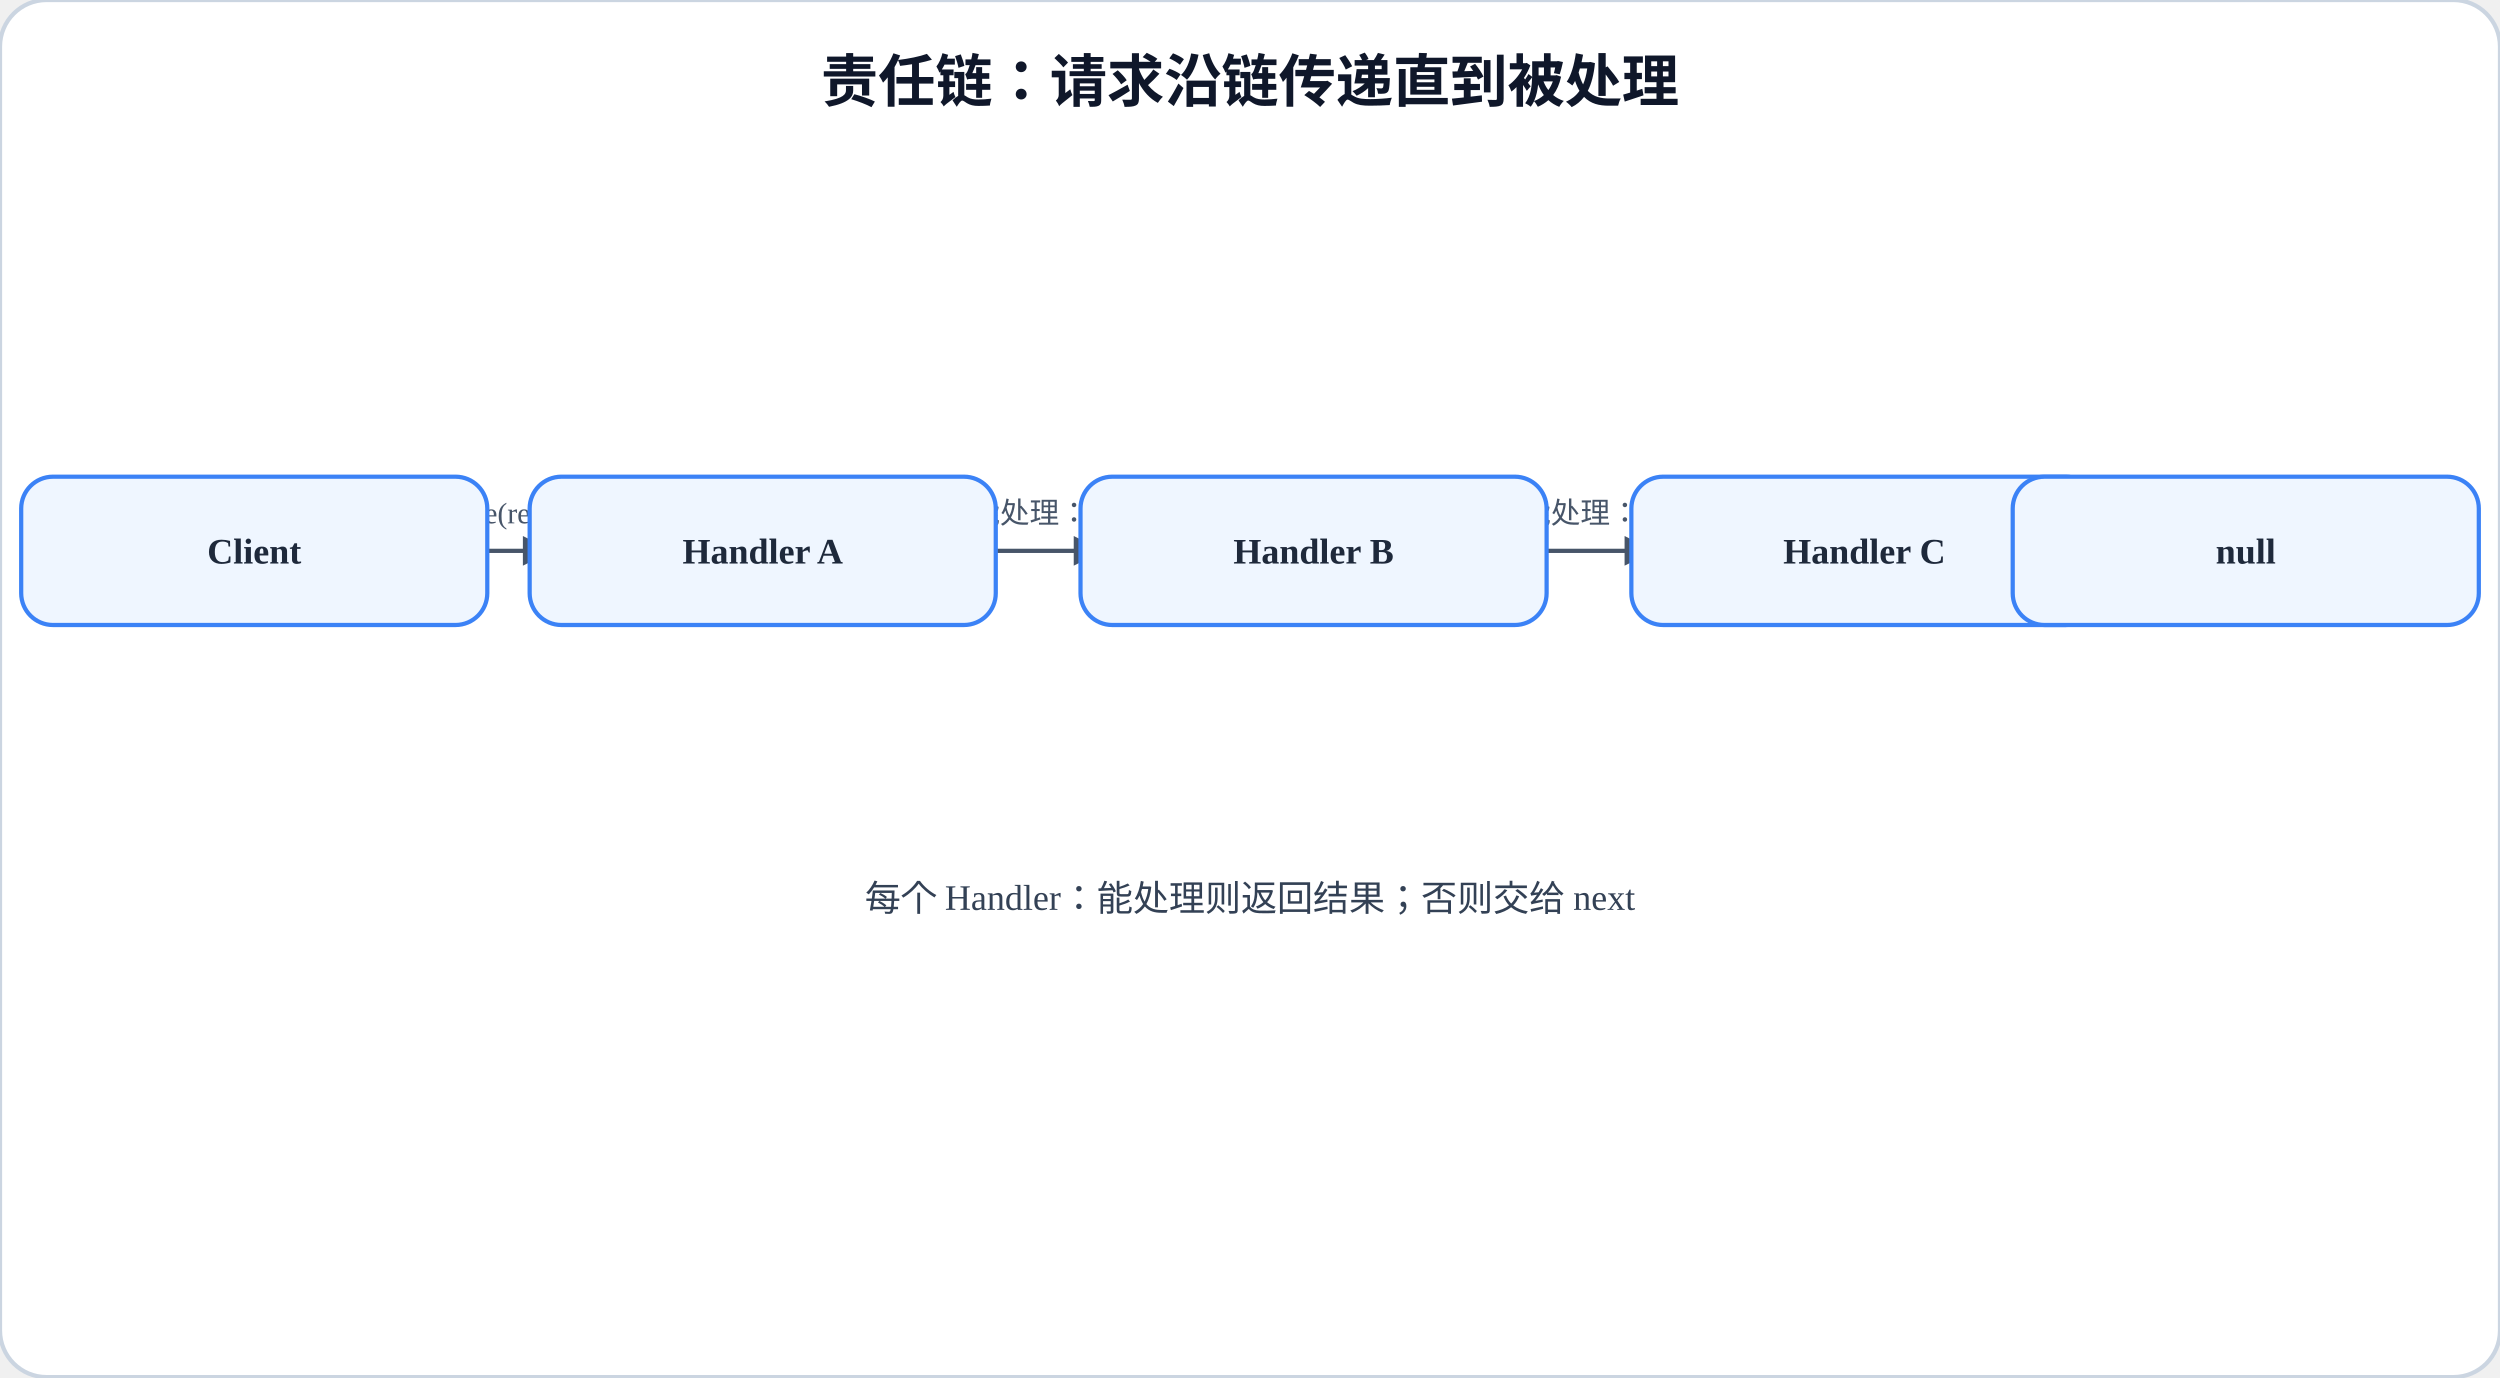
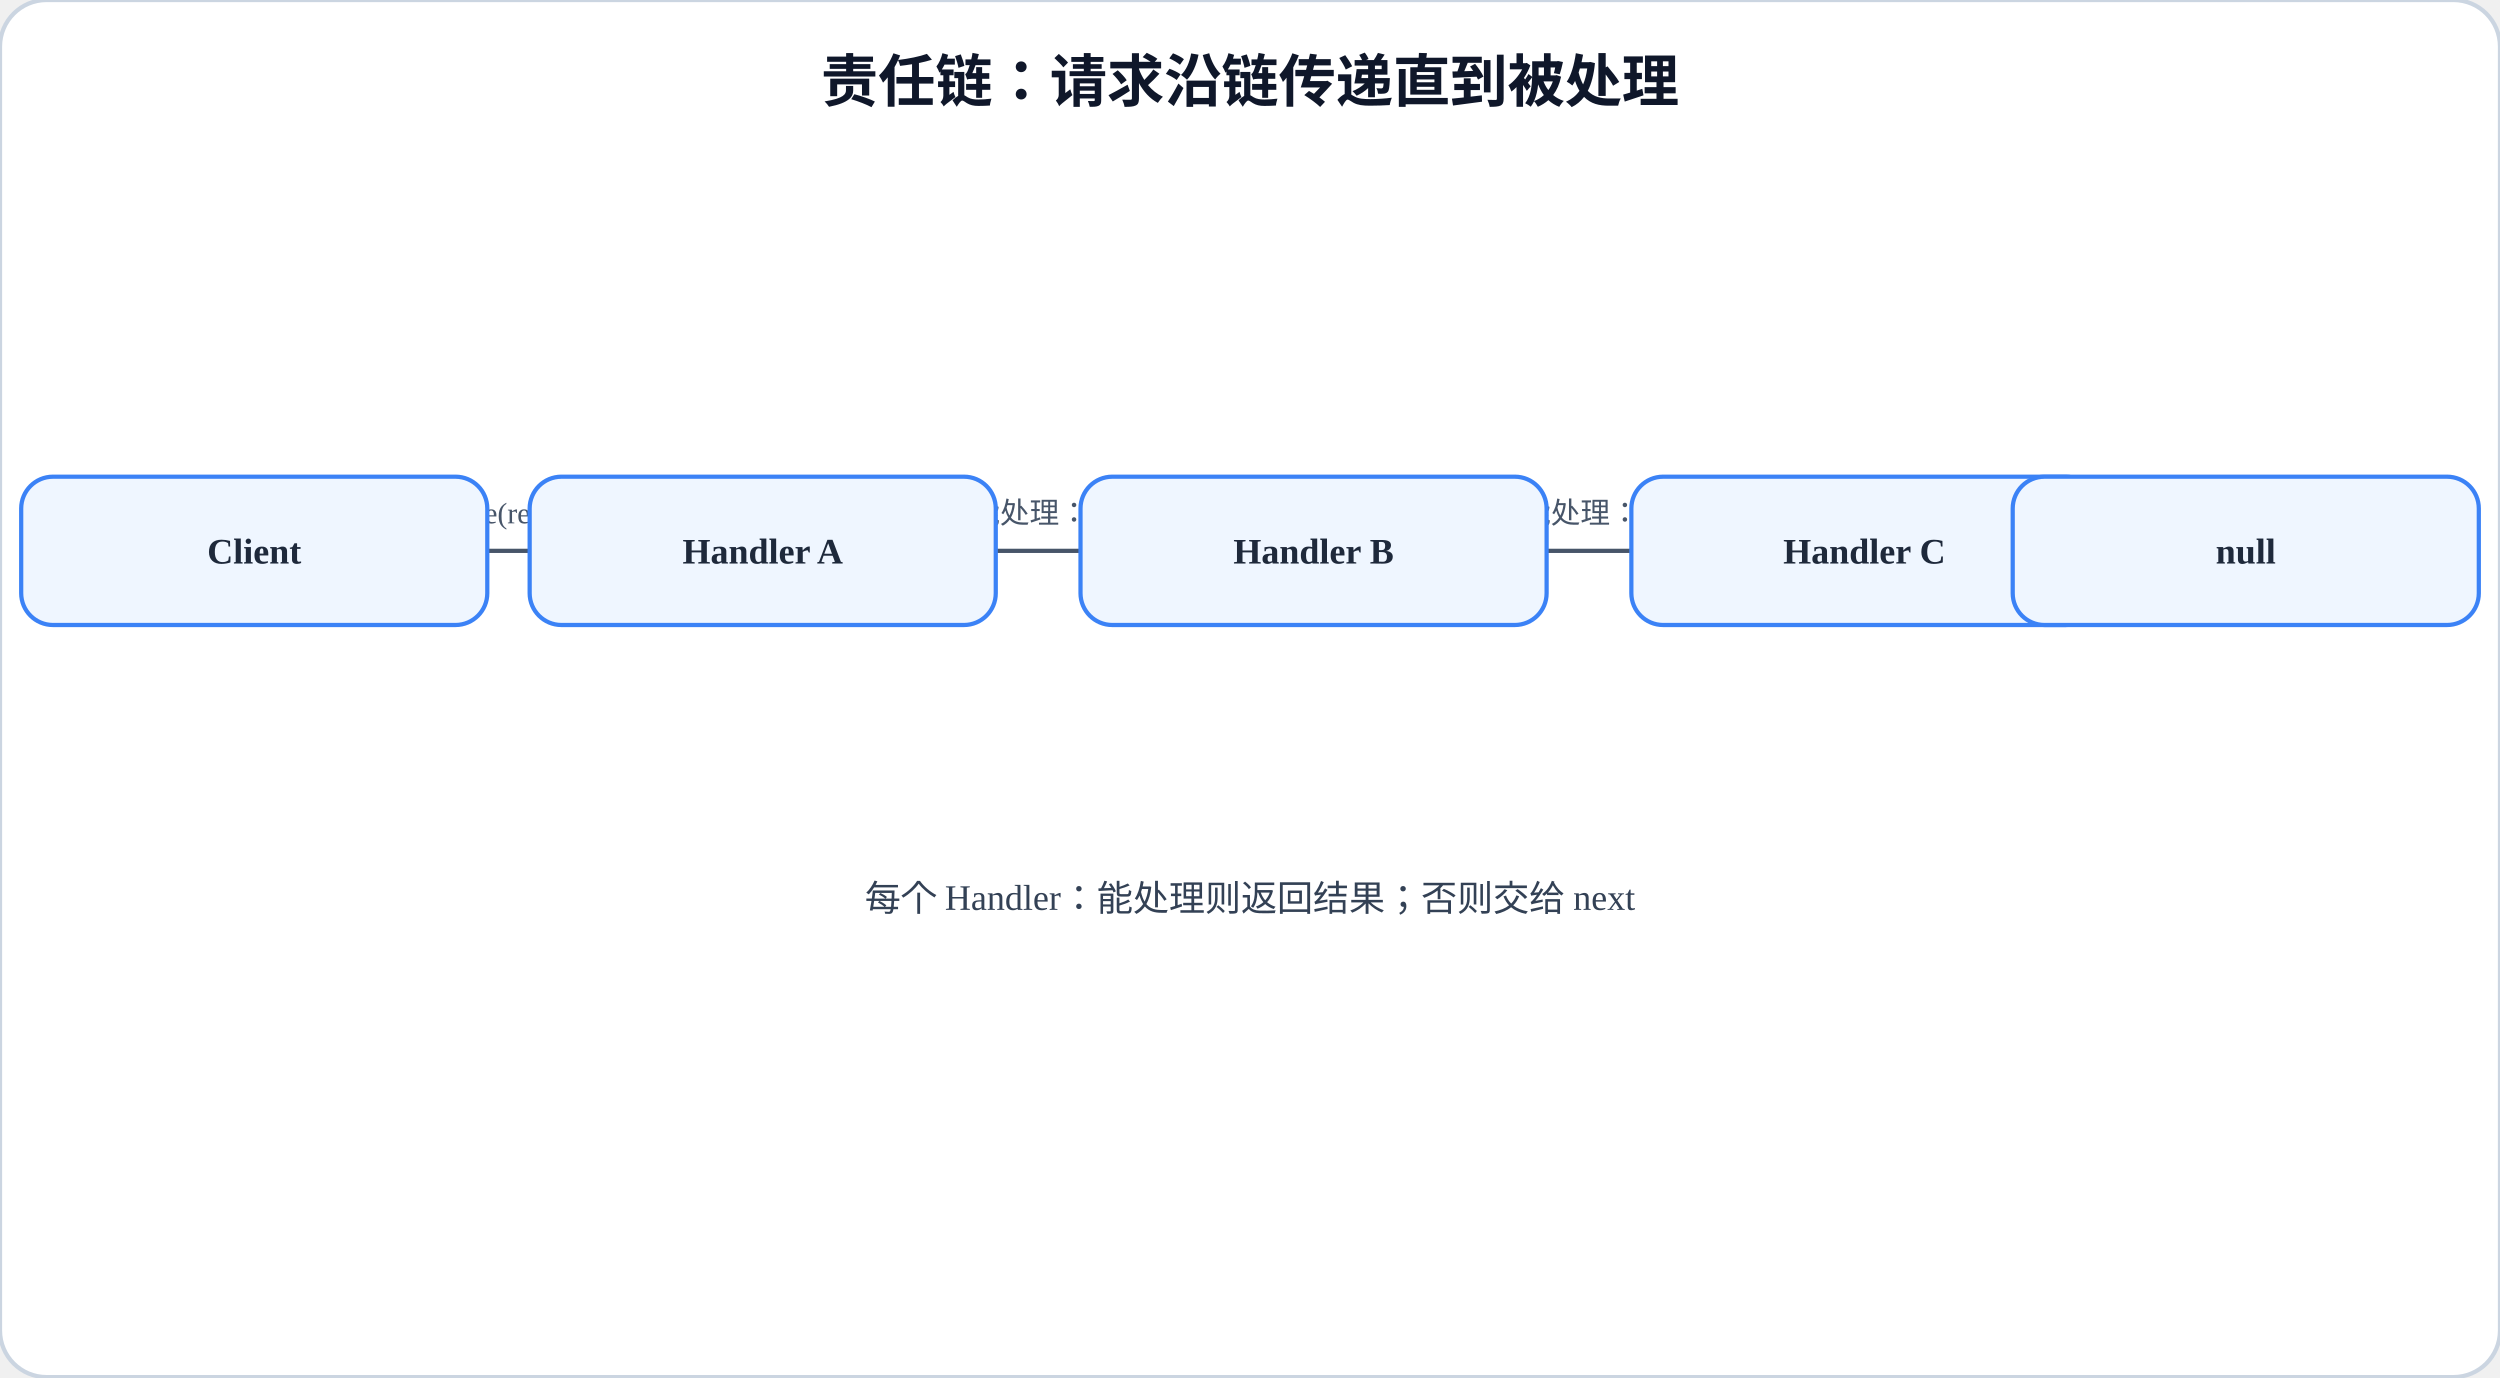
<svg xmlns="http://www.w3.org/2000/svg" width="1180" height="650" viewBox="0 0 1180 650" role="img">
  <defs>
-     <marker id="arrow" viewBox="0 0 10 10" refX="8" refY="5" markerWidth="7" markerHeight="7" orient="auto">
+     <marker id="arrow" viewBox="0 0 10 10" refX="8" refY="5" markerWidth="3.5" markerHeight="3.5" orient="auto">
      <path d="M0 0L10 5L0 10z" fill="#475569" />
    </marker>
  </defs>
  <rect width="100%" height="100%" rx="22" fill="#fff" stroke="#cbd5e1" stroke-width="2" />
  <text x="590" y="48" text-anchor="middle" font-size="27" font-weight="700" fill="#0f172a">责任链：请求沿链传递直到被处理</text>
  <path d="M224.0 260 L258.0 260" fill="none" stroke="#475569" stroke-width="2" marker-end="url(#arrow)" />
  <text x="241.0" y="247.0" text-anchor="middle" font-size="14" fill="#475569">handle(request)</text>
  <path d="M464.0 260 L518.0 260" fill="none" stroke="#475569" stroke-width="2" marker-end="url(#arrow)" />
  <text x="491.0" y="247.0" text-anchor="middle" font-size="14" fill="#475569">不能处理：next</text>
  <path d="M724.0 260 L778.0 260" fill="none" stroke="#475569" stroke-width="2" marker-end="url(#arrow)" />
  <text x="751.0" y="247.0" text-anchor="middle" font-size="14" fill="#475569">不能处理：next</text>
  <path d="M984.0 260 L958.0 260" fill="none" stroke="#475569" stroke-width="2" marker-end="url(#arrow)" />
  <text x="971.0" y="247.0" text-anchor="middle" font-size="14" fill="#475569">不能处理</text>
  <rect x="10.0" y="225.0" width="220" height="70" rx="15" fill="#eff6ff" stroke="#3b82f6" stroke-width="2" />
  <text x="120" y="266" text-anchor="middle" font-size="17" font-weight="650" fill="#1e293b">Client</text>
  <rect x="250.0" y="225.0" width="220" height="70" rx="15" fill="#eff6ff" stroke="#3b82f6" stroke-width="2" />
  <text x="360" y="266" text-anchor="middle" font-size="17" font-weight="650" fill="#1e293b">Handler A</text>
  <rect x="510.0" y="225.0" width="220" height="70" rx="15" fill="#eff6ff" stroke="#3b82f6" stroke-width="2" />
  <text x="620" y="266" text-anchor="middle" font-size="17" font-weight="650" fill="#1e293b">Handler B</text>
  <rect x="770.0" y="225.0" width="220" height="70" rx="15" fill="#eff6ff" stroke="#3b82f6" stroke-width="2" />
  <text x="880" y="266" text-anchor="middle" font-size="17" font-weight="650" fill="#1e293b">Handler C</text>
  <rect x="950.0" y="225.0" width="220" height="70" rx="15" fill="#eff6ff" stroke="#3b82f6" stroke-width="2" />
  <text x="1060" y="266" text-anchor="middle" font-size="17" font-weight="650" fill="#1e293b">null</text>
  <text x="590" y="430" text-anchor="middle" font-size="17" fill="#334155">每个 Handler：能处理则返回结果；否则交给 next</text>
</svg>
